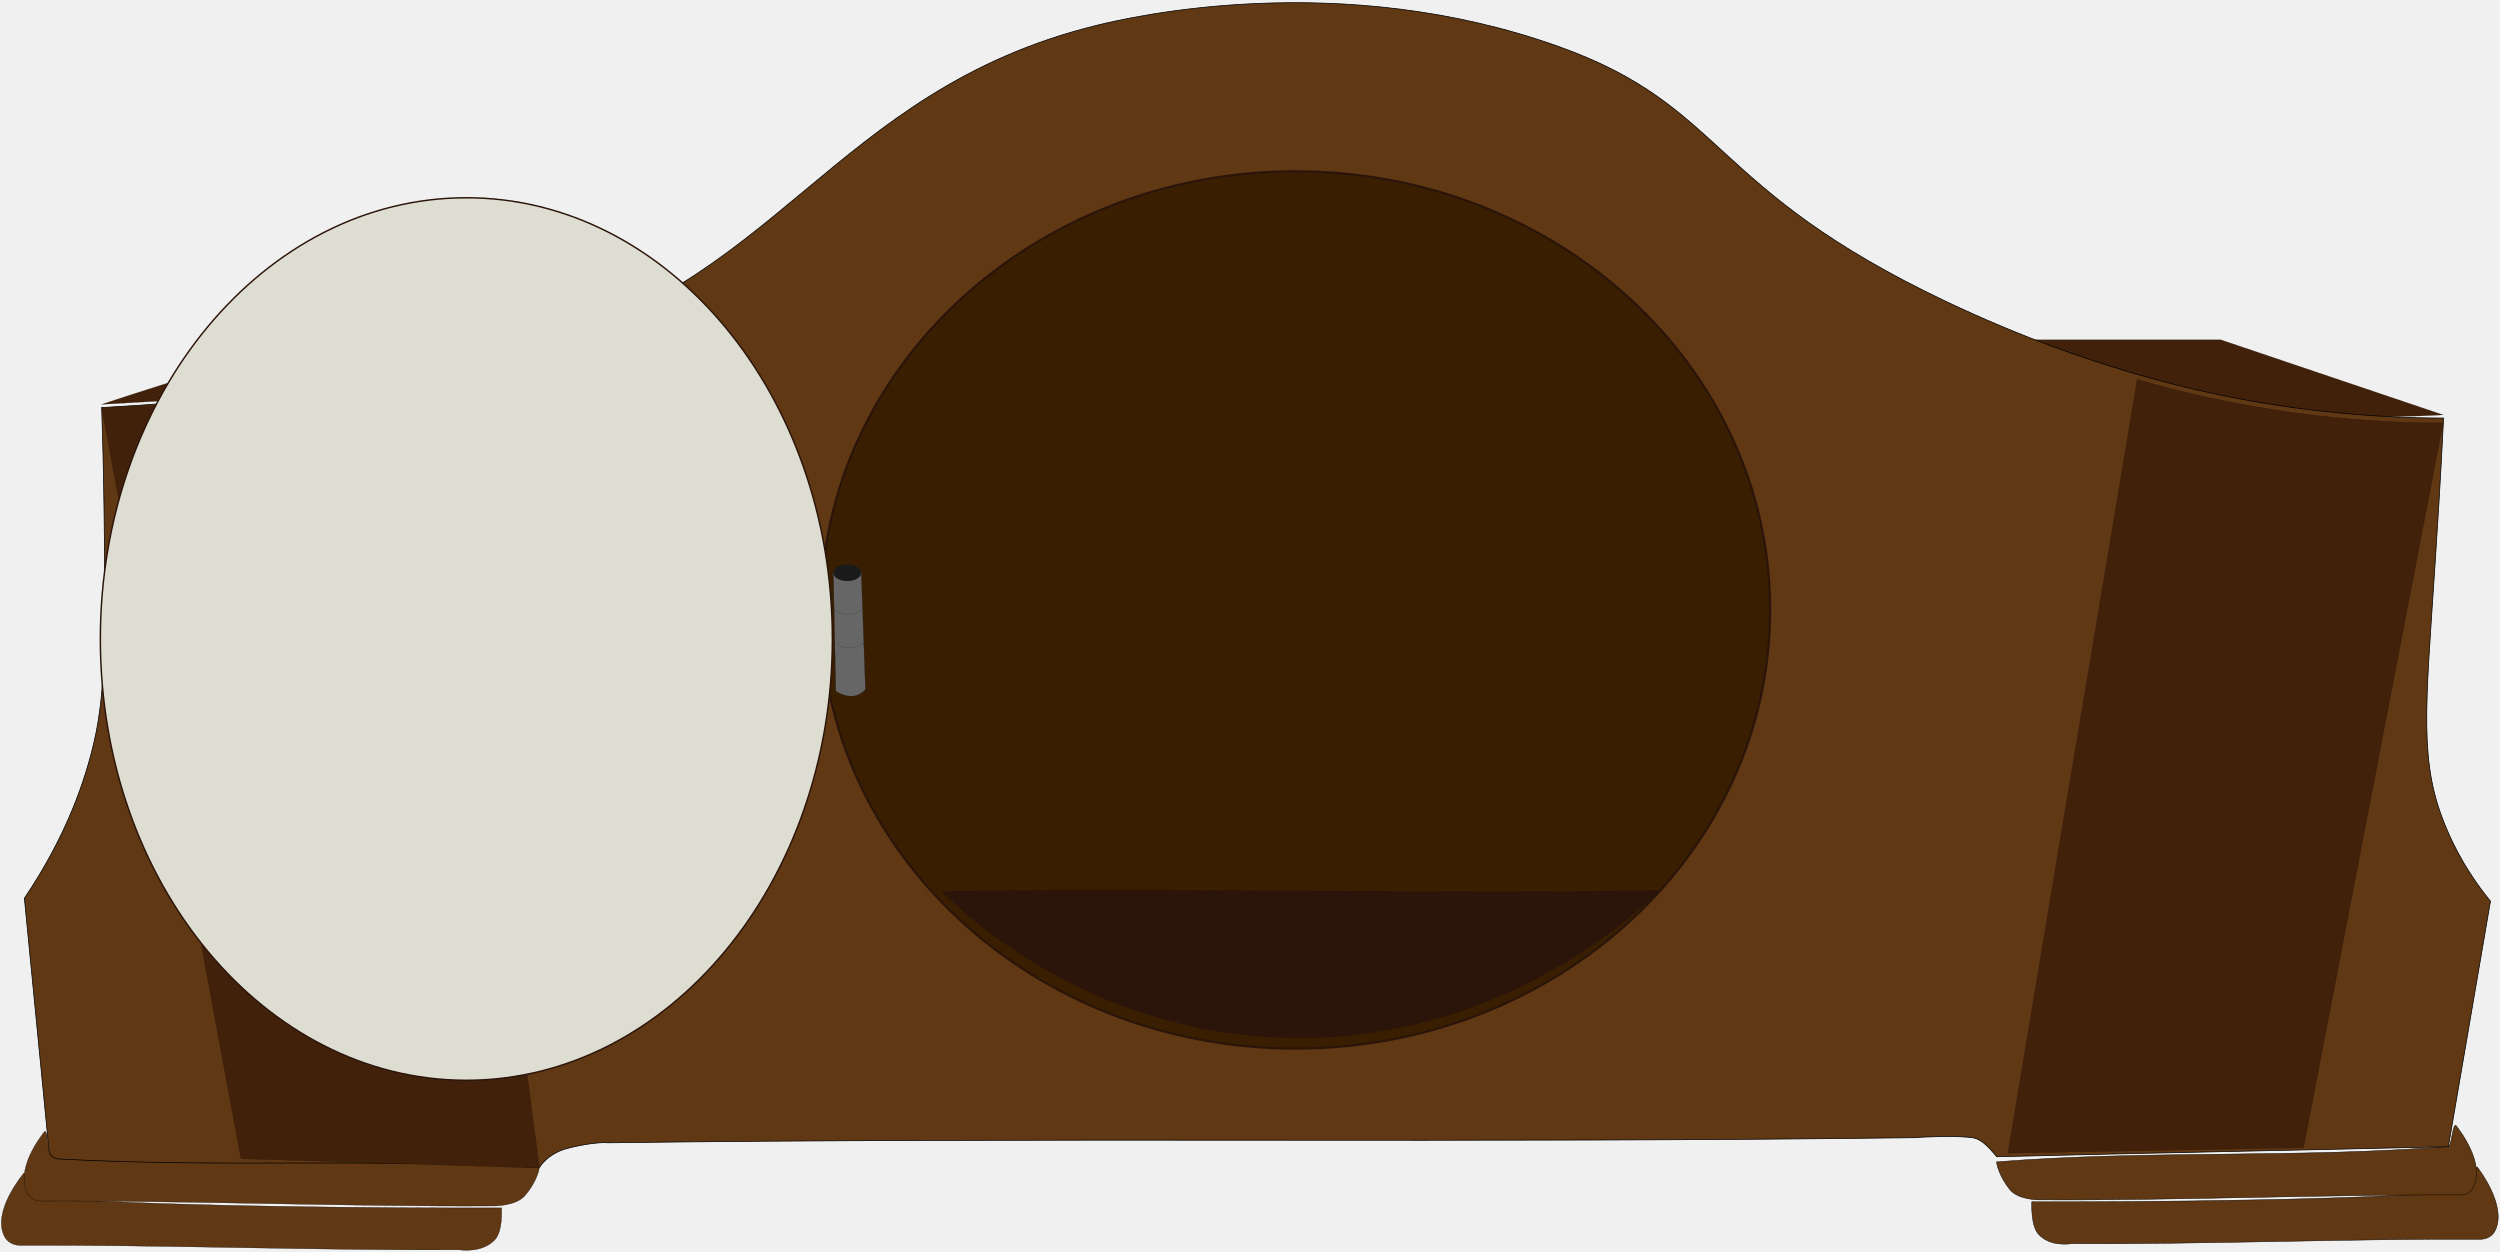
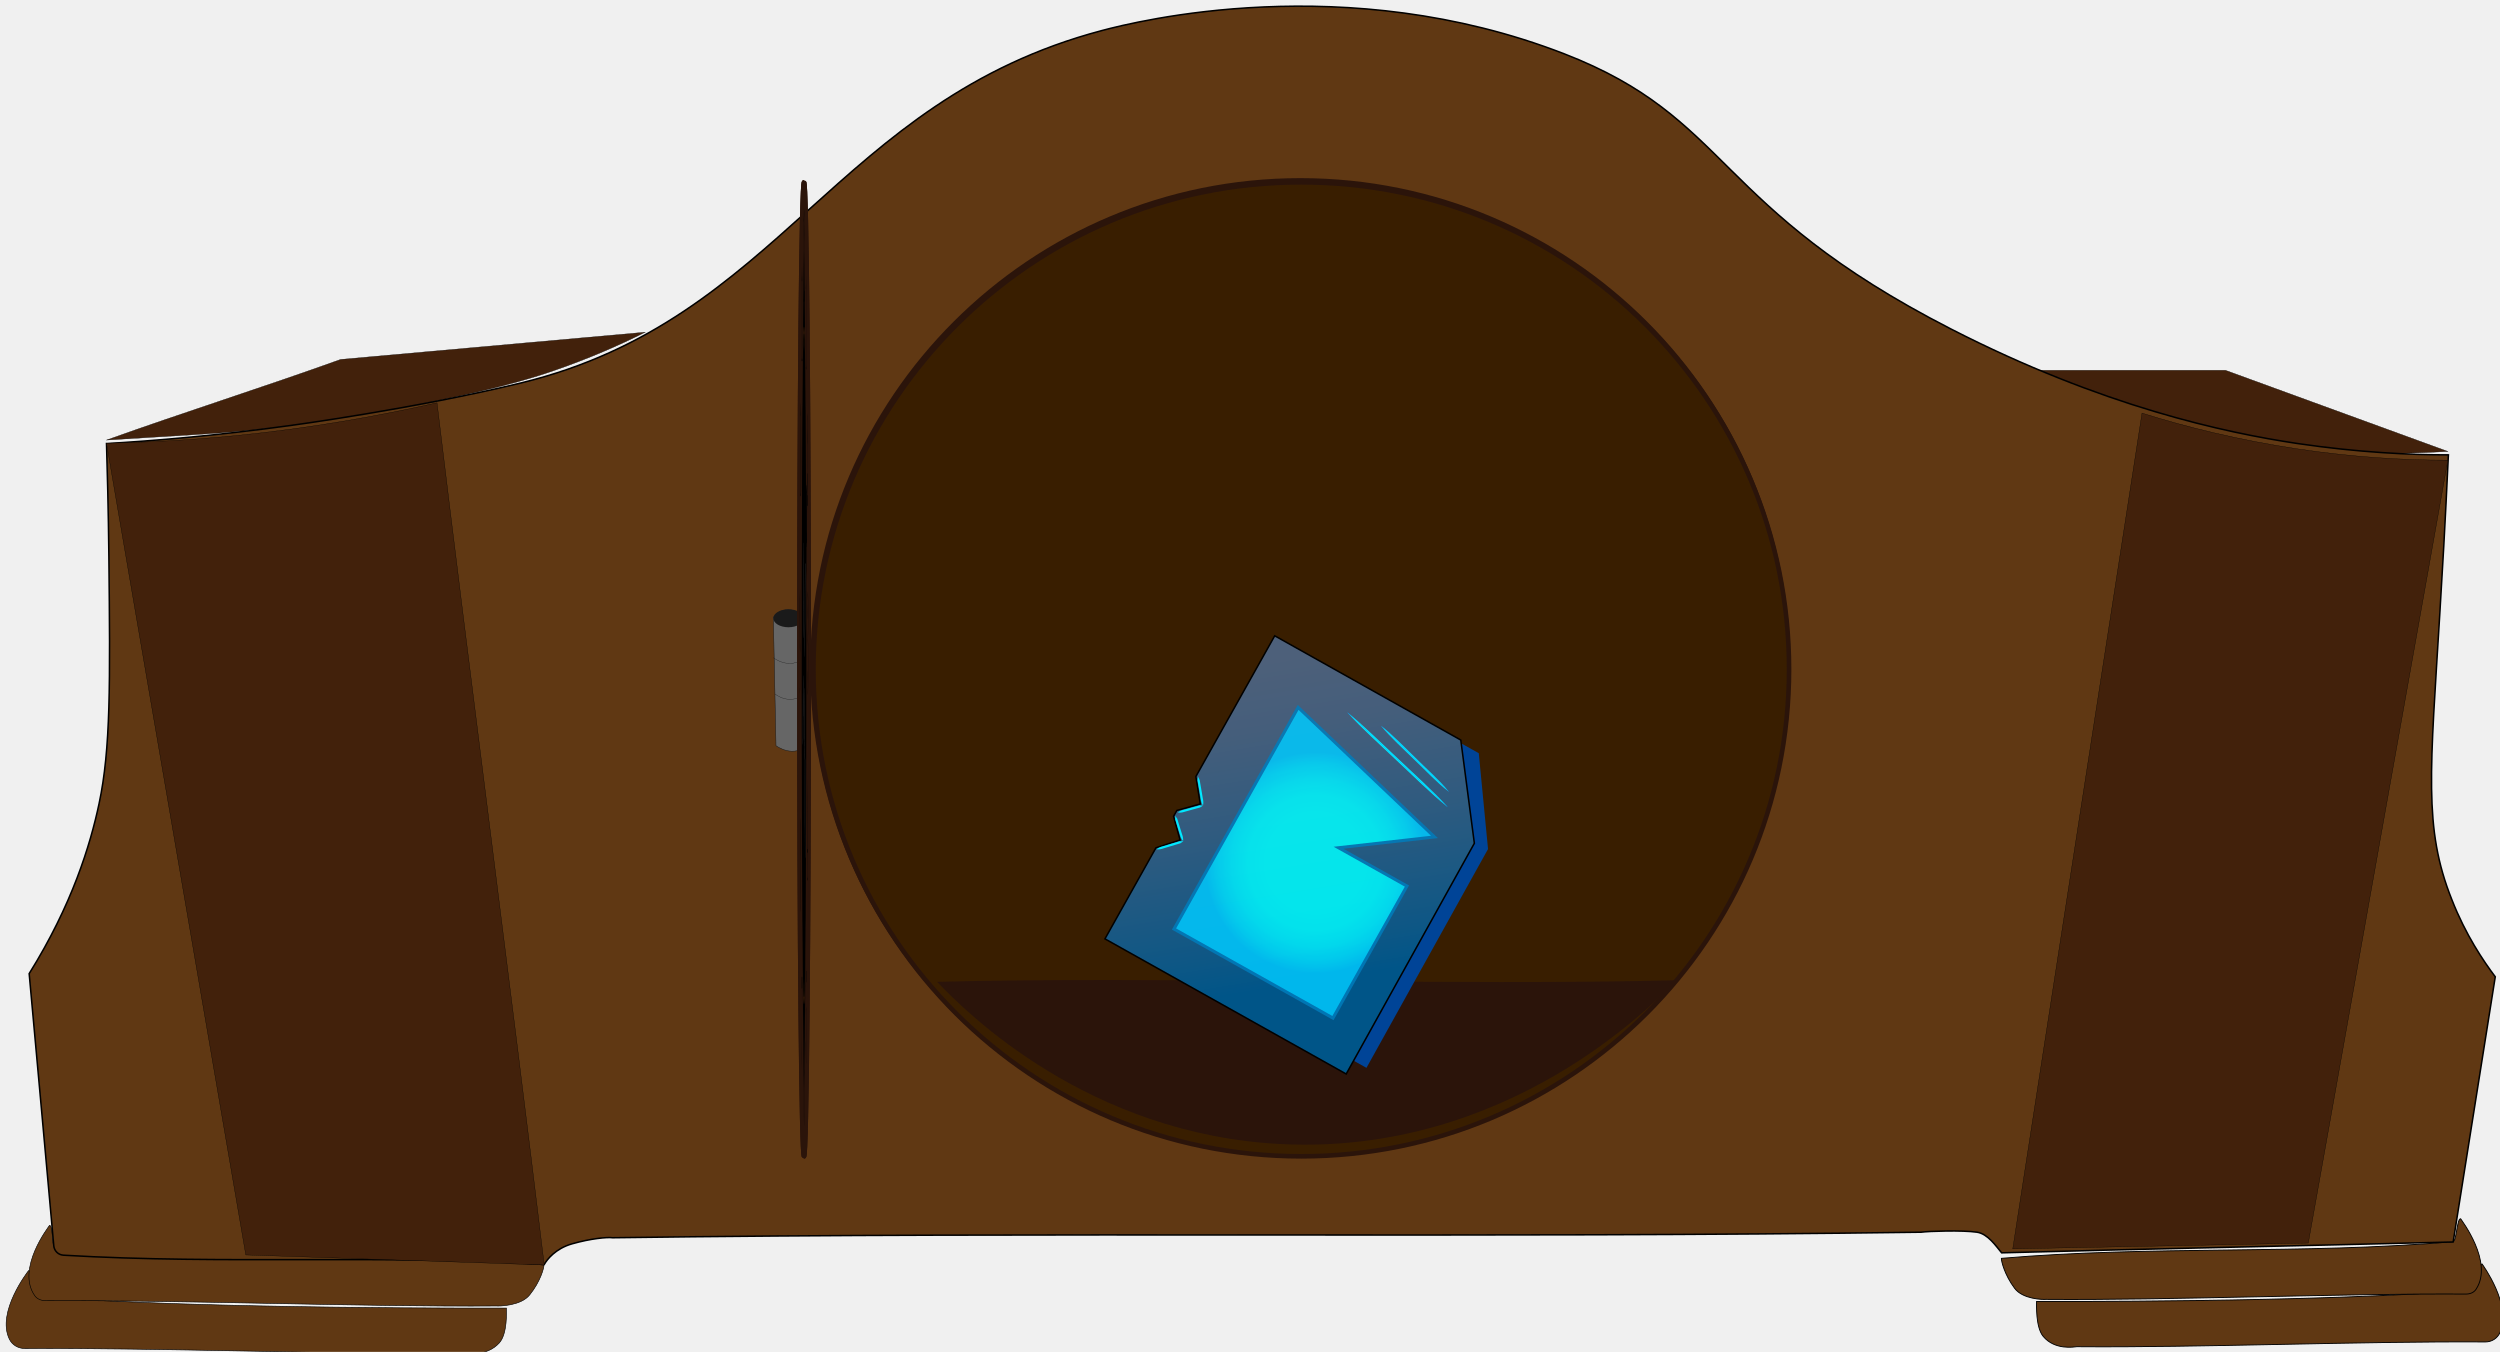
- <svg xmlns="http://www.w3.org/2000/svg" width="847" height="424" viewBox="0 0 847 424" fill="none">
-   <path d="M34.454 136.993C60.923 128.203 87.392 120.491 113.771 111.701L216.954 103.16C208.071 107.306 197.753 111.452 186.089 115.184C181.692 116.594 170.297 120.159 146.251 124.72C140.15 125.881 120.052 129.696 90.442 133.179C75.638 134.92 56.706 135.667 34.365 136.993H34.454Z" fill="#42210B" stroke="black" stroke-width="0.05" stroke-miterlimit="10" />
-   <path d="M827.709 140.559L752.34 115.101H688.815C704.607 122.399 725.872 130.525 751.892 135.915C782.129 142.218 808.418 141.554 827.799 140.559H827.709Z" fill="#42210B" stroke="black" stroke-width="0.05" stroke-miterlimit="10" />
-   <path d="M169.938 409.239C169.938 410.151 170.387 417.283 167.516 420.185C163.209 424.58 156.211 423.502 155.313 423.419C111.797 423.751 51.233 421.678 6.819 421.927C4.576 421.927 2.512 420.848 1.525 418.941C-2.871 410.483 7.806 397.795 8.075 397.463C9.421 397.546 10.588 405.59 11.933 405.673C66.665 409.653 169.938 409.239 169.938 409.239Z" fill="#603813" stroke="black" stroke-width="0.1" stroke-miterlimit="10" />
-   <path d="M182.679 395.722C182.679 396.634 181.513 400.863 177.834 405.092C174.873 408.575 167.426 408.658 166.529 408.575C122.833 408.907 58.231 406.668 13.818 406.917C12.382 406.917 10.946 406.419 10.139 405.341C3.768 396.883 14.894 383.698 15.164 383.283C16.509 383.366 15.792 390.415 17.137 390.498C71.869 394.561 127.947 391.658 182.679 395.722Z" fill="#603813" stroke="black" stroke-width="0.1" stroke-miterlimit="10" />
-   <path d="M688.367 407.166C688.367 408.078 688.008 415.21 690.61 418.112C694.558 422.507 701.108 421.429 702.005 421.346C742.561 421.678 799.087 419.605 840.45 419.854C842.514 419.854 844.488 418.775 845.385 416.868C849.512 408.41 839.553 395.722 839.284 395.39C838.028 395.473 836.951 403.517 835.695 403.6C784.642 407.58 688.367 407.166 688.367 407.166Z" fill="#603813" stroke="black" stroke-width="0.15" stroke-miterlimit="10" />
-   <path d="M676.434 393.649C676.434 394.561 677.51 398.79 680.92 403.019C683.701 406.502 690.61 406.585 691.507 406.502C732.242 406.834 792.537 404.595 833.9 404.844C835.246 404.844 836.592 404.346 837.31 403.268C843.232 394.81 832.285 381.625 832.016 381.21C830.76 381.293 830.67 388.342 829.414 388.425C778.361 392.488 727.397 389.585 676.344 393.649H676.434Z" fill="#603813" stroke="black" stroke-width="0.15" stroke-miterlimit="10" />
-   <path d="M34.454 138.071C34.723 146.447 35.082 158.72 35.262 173.646C35.71 213.534 35.89 233.851 31.942 251.016C28.981 263.953 22.79 282.777 8.255 304.338C10.857 331.454 13.997 362.386 16.599 389.751C16.779 391.327 18.124 392.571 19.919 392.654C74.382 395.639 128.306 392.405 182.769 395.556C183.666 394.063 186.537 390.581 192.19 389.088C198.471 387.429 204.123 386.932 205.918 387.181C352.438 385.273 502.727 387.346 649.247 385.439C651.849 385.107 663.244 384.776 668.179 385.439C671.858 385.937 674.639 389.834 676.523 391.907C729.371 390.581 776.656 389.751 829.504 388.507L843.77 305.333C839.732 300.357 833.721 292.148 829.055 281.118C819.365 258.645 821.787 240.651 825.017 190.895C825.735 180.281 826.812 163.198 827.889 141.637C814.968 141.637 797.382 140.891 776.746 138.071C752.251 134.671 710.798 126.545 659.386 102.164C578.454 63.77 584.915 36.155 528.298 15.838C454.186 -10.781 383.214 5.722 371.729 8.541C281.376 30.682 262.983 99.262 174.873 119.081C139.163 127.125 96.723 132.432 96.723 132.432C71.241 135.666 49.887 137.242 34.813 138.071H34.454Z" fill="#603813" stroke="black" stroke-width="0.25" stroke-miterlimit="10" />
-   <path d="M34.454 137.988L81.649 392.571L182.769 395.722C171.105 306.411 158.095 214.612 146.43 125.301C126.153 129.53 103.363 133.262 78.329 135.584C62.897 136.993 48.182 137.74 34.454 137.988Z" fill="#42210B" stroke="black" stroke-width="0.05" stroke-miterlimit="10" />
-   <path d="M724.077 128.618L680.292 390.664L780.424 388.839L827.709 143.296C812.815 143.296 795.588 142.384 776.566 139.73C756.468 136.91 738.882 132.847 724.077 128.535V128.618Z" fill="#42210B" stroke="black" stroke-width="0.05" stroke-miterlimit="10" />
-   <path d="M438.933 355.254C527.733 355.254 599.719 288.723 599.719 206.651C599.719 124.58 527.733 58.048 438.933 58.048C350.133 58.048 278.146 124.58 278.146 206.651C278.146 288.723 350.133 355.254 438.933 355.254Z" fill="#391E00" stroke="#2B140A" stroke-width="0.75" stroke-miterlimit="10" />
-   <path d="M318.91 302.009C328.337 311.206 368.84 348.8 432.91 351.543C506.844 354.69 554.765 309.189 562.534 301.525C492.179 303.219 389.178 300.315 318.91 302.009Z" fill="#2B140A" />
-   <path d="M158 366C226.483 366 282 299.067 282 216.5C282 133.933 226.483 67 158 67C89.517 67 34 133.933 34 216.5C34 299.067 89.517 366 158 366Z" fill="#DDDDD2" stroke="#2B140A" stroke-width="0.5" stroke-miterlimit="10" />
-   <path d="M282.333 193.71L283.164 234.114C283.164 234.114 288.81 238.354 293.212 233.616L291.8 193.793C291.8 192.629 285.904 188.971 282.333 193.793V193.71Z" fill="#666666" stroke="#1A1A1A" stroke-width="0.08" stroke-miterlimit="10" />
-   <path d="M287.067 196.869C289.681 196.869 291.8 195.603 291.8 194.042C291.8 192.481 289.681 191.216 287.067 191.216C284.453 191.216 282.333 192.481 282.333 194.042C282.333 195.603 284.453 196.869 287.067 196.869Z" fill="#1A1A1A" />
-   <path d="M282.333 206.43C282.333 206.43 287.316 210.503 292.215 206.43" stroke="#1A1A1A" stroke-width="0.05" stroke-miterlimit="10" />
-   <path d="M282.832 217.819C282.832 217.819 287.316 221.727 292.464 217.736" stroke="#1A1A1A" stroke-width="0.05" stroke-miterlimit="10" />
+ <svg xmlns="http://www.w3.org/2000/svg" width="405" height="219" viewBox="0 0 405 219" fill="none">
+   <g clip-path="url(#clip0_312_1107)">
+     <path d="M17.252 71.292C29.909 66.752 42.565 62.768 55.178 58.228L104.516 53.816C100.269 55.958 95.335 58.1 89.758 60.027C87.655 60.755 82.207 62.597 70.709 64.953C67.792 65.552 58.181 67.523 44.024 69.322C36.945 70.221 27.892 70.607 17.209 71.292H17.252Z" fill="#42210B" stroke="black" stroke-width="0.05" stroke-miterlimit="10" />
+     <path d="M396.554 73.134L360.516 59.984H330.141C337.691 63.754 347.859 67.951 360.301 70.735C374.759 73.99 387.33 73.648 396.597 73.134H396.554Z" fill="#42210B" stroke="black" stroke-width="0.05" stroke-miterlimit="10" />
+     <path d="M82.035 211.909C82.035 212.381 82.25 216.064 80.877 217.563C78.817 219.833 75.471 219.277 75.042 219.234C54.234 219.405 25.275 218.334 4.038 218.463C2.966 218.463 1.979 217.906 1.507 216.921C-0.595 212.552 4.51 205.999 4.639 205.827C5.283 205.87 5.84 210.025 6.484 210.068C32.654 212.124 82.035 211.909 82.035 211.909Z" fill="#603813" stroke="black" stroke-width="0.1" stroke-miterlimit="10" />
+     <path d="M88.127 204.928C88.127 205.399 87.57 207.583 85.811 209.768C84.395 211.567 80.834 211.61 80.405 211.567C59.511 211.738 28.621 210.582 7.385 210.71C6.698 210.71 6.012 210.453 5.626 209.896C2.58 205.527 7.899 198.717 8.028 198.503C8.672 198.546 8.329 202.187 8.972 202.229C35.143 204.328 61.957 202.829 88.127 204.928Z" fill="#603813" stroke="black" stroke-width="0.1" stroke-miterlimit="10" />
+     <path d="M329.926 210.839C329.926 211.31 329.755 214.993 330.999 216.492C332.887 218.763 336.018 218.206 336.447 218.163C355.839 218.334 382.868 217.263 402.646 217.392C403.633 217.392 404.577 216.835 405.006 215.85C406.979 211.481 402.217 204.928 402.088 204.756C401.488 204.799 400.973 208.954 400.372 208.997C375.961 211.053 329.926 210.839 329.926 210.839Z" fill="#603813" stroke="black" stroke-width="0.15" stroke-miterlimit="10" />
+     <path d="M324.22 203.857C324.22 204.328 324.735 206.513 326.365 208.697C327.695 210.496 330.999 210.539 331.428 210.496C350.906 210.667 379.736 209.511 399.514 209.639C400.158 209.639 400.801 209.382 401.144 208.826C403.976 204.457 398.742 197.646 398.613 197.432C398.013 197.475 397.97 201.116 397.369 201.159C372.957 203.257 348.589 201.758 324.177 203.857H324.22Z" fill="#603813" stroke="black" stroke-width="0.15" stroke-miterlimit="10" />
+     <path d="M17.252 71.849C17.381 76.175 17.553 82.514 17.639 90.224C17.853 110.826 17.939 121.32 16.051 130.186C14.635 136.868 11.675 146.591 4.725 157.727C5.969 171.733 7.471 187.709 8.715 201.844C8.801 202.658 9.444 203.3 10.302 203.343C36.344 204.885 62.129 203.215 88.17 204.842C88.599 204.071 89.972 202.272 92.675 201.501C95.678 200.645 98.381 200.388 99.239 200.516C169.299 199.531 241.161 200.602 311.221 199.617C312.465 199.445 317.913 199.274 320.273 199.617C322.032 199.874 323.362 201.887 324.263 202.958C349.533 202.272 372.142 201.844 397.412 201.201L404.233 158.241C402.303 155.671 399.428 151.431 397.197 145.734C392.564 134.127 393.722 124.832 395.267 99.133C395.61 93.65 396.125 84.827 396.64 73.691C390.462 73.691 382.053 73.305 372.185 71.849C360.473 70.093 340.652 65.895 316.069 53.303C277.37 33.471 280.459 19.208 253.388 8.714C217.95 -5.035 184.015 3.489 178.523 4.945C135.32 16.381 126.525 51.803 84.395 62.04C67.32 66.195 47.027 68.936 47.027 68.936C34.842 70.607 24.632 71.421 17.424 71.849H17.252Z" fill="#603813" stroke="black" stroke-width="0.25" stroke-miterlimit="10" />
+     <path d="M125.281 99.99L125.71 120.806C125.71 120.806 128.627 122.99 130.901 120.549L130.172 100.032C130.172 99.433 127.126 97.548 125.281 100.032V99.99Z" fill="#666666" stroke="#1A1A1A" stroke-width="0.08" stroke-miterlimit="10" />
+     <path d="M127.726 101.617C129.077 101.617 130.172 100.965 130.172 100.161C130.172 99.356 129.077 98.704 127.726 98.704C126.376 98.704 125.281 99.356 125.281 100.161C125.281 100.965 126.376 101.617 127.726 101.617Z" fill="#1A1A1A" />
+     <path d="M125.281 106.543C125.281 106.543 127.855 108.641 130.386 106.543" stroke="#1A1A1A" stroke-width="0.05" stroke-miterlimit="10" />
+     <path d="M125.538 112.411C125.538 112.411 127.855 114.424 130.515 112.368" stroke="#1A1A1A" stroke-width="0.05" stroke-miterlimit="10" />
+     <path d="M17.252 71.806C24.76 115.623 32.311 159.483 39.819 203.3L88.17 204.928C82.593 158.798 76.372 111.383 70.795 65.253C61.099 67.437 50.202 69.365 38.232 70.564C30.852 71.292 23.817 71.677 17.252 71.806Z" fill="#42210B" stroke="black" stroke-width="0.05" stroke-miterlimit="10" />
+     <path d="M210.657 187.024C254.302 187.024 289.684 151.701 289.684 108.127C289.684 64.554 254.302 29.231 210.657 29.231C167.012 29.231 131.631 64.554 131.631 108.127C131.631 151.701 167.012 187.024 210.657 187.024Z" fill="#2B140A" stroke="#2B140A" stroke-width="0.75" stroke-miterlimit="10" />
+     <path d="M347.001 66.966L326.065 202.315L373.944 201.373L396.554 74.547C389.432 74.547 381.195 74.076 372.099 72.705C362.489 71.249 354.08 69.15 347.001 66.923V66.966Z" fill="#42210B" stroke="black" stroke-width="0.05" stroke-miterlimit="10" />
+     <path d="M210.803 187.324C254.447 187.324 289.828 152.001 289.828 108.429C289.828 64.856 254.447 29.534 210.803 29.534C167.159 29.534 131.778 64.856 131.778 108.429C131.778 152.001 167.159 187.324 210.803 187.324Z" fill="#391E00" stroke="#2B140A" stroke-width="0.75" stroke-miterlimit="10" />
+     <path d="M151.813 159.055C156.446 163.938 176.353 183.897 207.843 185.353C244.18 187.024 267.734 162.867 271.552 158.798C236.973 159.697 186.349 158.155 151.813 159.055Z" fill="#2B140A" />
+     <path d="M239.561 122.019L241.061 137.547L221.364 172.993L218.372 171.317L237.701 136.47L235.502 119.745L239.561 122.019Z" fill="#004497" />
+     <path d="M206.504 103L236.647 119.887L238.845 136.612L218.083 173.99L179 152.095L186.321 139.027L187.268 137.336L191.178 136.079L190.118 132.248L190.654 131.292L194.447 130.244L193.731 125.8L206.504 103Z" fill="url(#paint0_linear_312_1107)" stroke="black" stroke-width="0.25" stroke-miterlimit="10" />
+     <path opacity="0.84" d="M210.302 114.598L190.188 150.502L215.94 164.93L227.924 143.539L216.85 137.335L232.381 135.583L210.302 114.598Z" fill="url(#paint1_radial_312_1107)" stroke="#007CBC" stroke-width="0.5" stroke-miterlimit="10" />
+     <path d="M234.472 130.699C232.033 128.785 228.57 125.331 226.266 123.203C224.002 121.032 220.36 117.784 218.305 115.441C220.745 117.356 224.207 120.809 226.511 122.938C228.776 125.108 232.418 128.356 234.472 130.699Z" fill="#00EFFF" />
+     <path d="M234.472 130.699L218.317 115.448" stroke="#0091FF" stroke-width="0.05" stroke-miterlimit="10" />
+     <path d="M234.7 128.25C232.955 126.966 230.695 124.557 229.104 123.054C227.571 121.534 225.078 119.284 223.747 117.604C225.468 118.875 227.789 121.318 229.343 122.801C230.899 124.365 233.346 126.525 234.7 128.25Z" fill="#00DFFF" />
+     <path d="M234.7 128.25L223.747 117.604" stroke="#0091FF" stroke-width="0.03" stroke-miterlimit="10" />
+     <path d="M194.882 130.504C194.682 130.199 194.54 129.733 194.508 129.36L194.311 128.187C194.241 127.794 194.067 126.81 194.003 126.436L194.076 125.817L194.346 126.371C194.41 126.745 194.59 127.747 194.654 128.121L194.85 129.295C194.941 129.651 194.975 130.137 194.889 130.492L194.882 130.504Z" fill="#00E9FF" />
+     <path d="M190.828 131.615C191.084 131.388 191.462 131.23 191.798 131.176L192.812 130.891C193.15 130.806 194.011 130.564 194.336 130.472L194.882 130.504L194.421 130.809C194.096 130.901 193.222 131.137 192.897 131.228L191.883 131.514C191.563 131.624 191.158 131.687 190.821 131.627L190.828 131.615Z" fill="#00E9FF" />
+     <path d="M191.661 136.253C191.427 136.009 191.244 135.617 191.172 135.286L190.854 134.271C190.75 133.939 190.483 133.064 190.379 132.732L190.386 132.173L190.711 132.629C190.81 132.941 191.082 133.835 191.186 134.167L191.504 135.182C191.634 135.497 191.702 135.922 191.661 136.253Z" fill="#00E9FF" />
+     <path d="M187.37 137.586C187.633 137.346 188.057 137.165 188.406 137.087L189.491 136.761C189.843 136.652 190.775 136.369 191.119 136.272L191.71 136.281L191.216 136.616C190.872 136.713 189.94 136.996 189.589 137.105L188.504 137.432C188.177 137.555 187.726 137.64 187.363 137.598L187.37 137.586Z" fill="#00E9FF" />
+     <path d="M130.25 187.327C130.664 187.327 131 152.003 131 108.43C131 64.857 130.664 29.534 130.25 29.534C129.836 29.534 129.5 64.857 129.5 108.43C129.5 152.003 129.836 187.327 130.25 187.327Z" fill="black" stroke="#2B140A" stroke-width="0.75" stroke-miterlimit="10" />
+     <path d="M130.25 187.327C130.664 187.327 131 152.003 131 108.43C131 64.857 130.664 29.534 130.25 29.534C129.836 29.534 129.5 64.857 129.5 108.43C129.5 152.003 129.836 187.327 130.25 187.327Z" fill="black" stroke="#2B140A" stroke-width="0.75" stroke-miterlimit="10" />
+     <path d="M130.248 53.991C130.529 53.991 130.759 78.105 130.759 107.788C130.759 137.471 130.53 161.585 130.248 161.585C129.965 161.585 129.736 137.471 129.736 107.788C129.736 78.105 129.965 53.991 130.248 53.991ZM130.248 52.92C129.96 52.92 129.726 77.463 129.726 107.788C129.726 138.113 129.959 162.656 130.248 162.656C130.536 162.656 130.769 138.113 130.769 107.788C130.769 77.463 130.536 52.92 130.248 52.92Z" fill="#42210B" />
+     <path d="M130.249 48.701C130.249 48.815 130.248 48.873 130.245 48.873H130.242C130.242 48.873 130.24 48.873 130.234 48.873C130.229 48.858 130.224 48.851 130.219 48.851C130.209 48.851 130.203 48.858 130.201 48.873C130.198 48.887 130.196 48.894 130.195 48.894C130.191 48.894 130.19 48.83 130.19 48.701C130.19 48.573 130.191 48.508 130.193 48.508C130.196 48.508 130.199 48.501 130.202 48.487C130.206 48.473 130.209 48.366 130.209 48.166C130.209 47.952 130.21 47.502 130.21 46.817V36.751C130.21 36.294 130.209 36.023 130.209 35.937C130.209 35.852 130.208 35.809 130.206 35.809C130.206 35.809 130.201 35.844 130.193 35.916C130.191 35.93 130.19 35.937 130.19 35.937C130.188 35.937 130.187 35.887 130.187 35.787C130.187 35.673 130.188 35.609 130.19 35.595C130.196 35.523 130.203 35.323 130.209 34.995C130.216 34.652 130.221 34.252 130.225 33.796C130.226 33.667 130.227 33.603 130.228 33.603C130.229 33.603 130.23 33.674 130.23 33.817V34.224C130.229 34.338 130.229 34.467 130.229 34.609V47.416C130.229 47.93 130.23 48.23 130.23 48.316C130.23 48.401 130.232 48.451 130.235 48.466L130.24 48.487L130.243 48.508H130.246C130.248 48.508 130.249 48.573 130.249 48.701Z" fill="black" />
+     <path d="M130.617 59.666C130.617 59.781 130.615 59.838 130.612 59.838H130.61C130.61 59.838 130.607 59.838 130.602 59.838C130.597 59.824 130.592 59.816 130.586 59.816C130.577 59.816 130.571 59.824 130.568 59.838C130.566 59.852 130.564 59.859 130.562 59.859C130.559 59.859 130.557 59.795 130.557 59.666C130.557 59.538 130.558 59.474 130.56 59.474C130.563 59.474 130.567 59.467 130.57 59.452C130.574 59.438 130.576 59.331 130.577 59.131C130.577 58.917 130.577 58.467 130.577 57.782V47.716C130.577 47.259 130.577 46.988 130.577 46.903C130.577 46.817 130.576 46.774 130.574 46.774C130.573 46.774 130.569 46.81 130.561 46.881C130.559 46.895 130.558 46.903 130.557 46.903C130.556 46.903 130.555 46.852 130.555 46.753C130.555 46.638 130.556 46.574 130.557 46.56C130.564 46.488 130.57 46.289 130.577 45.96C130.583 45.617 130.589 45.218 130.593 44.761C130.594 44.632 130.595 44.568 130.596 44.568C130.597 44.568 130.597 44.639 130.597 44.782V45.189C130.597 45.303 130.597 45.432 130.597 45.575V58.382C130.597 58.895 130.597 59.195 130.598 59.281C130.598 59.367 130.6 59.417 130.603 59.431L130.607 59.452L130.611 59.474H130.614C130.616 59.474 130.617 59.538 130.617 59.666Z" fill="black" />
+     <path d="M130.847 77.934C130.847 77.977 130.847 78.091 130.846 78.277C130.846 78.748 130.845 79.911 130.843 81.767L130.843 82.024C130.829 81.953 130.813 81.917 130.795 81.917C130.785 81.917 130.776 81.932 130.768 81.96C130.76 81.989 130.756 82.003 130.757 82.003C130.753 82.003 130.752 81.932 130.752 81.789C130.752 81.675 130.755 81.318 130.762 80.718C130.779 79.262 130.791 78.077 130.798 77.163C130.811 75.578 130.817 73.715 130.817 71.573C130.817 70.131 130.814 69.039 130.809 68.297C130.804 67.726 130.798 67.44 130.79 67.44C130.782 67.44 130.776 67.69 130.772 68.19C130.768 68.575 130.767 68.961 130.767 69.346C130.767 69.589 130.768 69.717 130.772 69.732C130.782 69.774 130.786 70.21 130.786 71.038C130.786 71.823 130.782 72.216 130.775 72.216C130.769 72.216 130.765 72.052 130.762 71.723C130.76 71.395 130.758 70.945 130.758 70.374C130.758 69.318 130.762 68.468 130.769 67.826C130.776 67.183 130.785 66.862 130.796 66.862C130.808 66.862 130.818 67.247 130.825 68.018C130.834 68.918 130.838 70.088 130.838 71.531C130.838 73.115 130.833 74.579 130.823 75.921C130.813 77.249 130.796 78.698 130.773 80.268C130.782 80.24 130.793 80.225 130.806 80.225C130.818 80.225 130.825 80.211 130.828 80.183C130.831 80.14 130.833 80.047 130.836 79.904C130.838 79.776 130.839 79.297 130.841 78.469C130.842 77.898 130.843 77.613 130.845 77.613C130.846 77.613 130.847 77.72 130.847 77.934Z" fill="black" />
+     <path d="M130.93 107.778C130.93 109.081 130.925 110.196 130.915 111.123C130.903 112.144 130.889 112.654 130.872 112.654C130.858 112.654 130.848 112.308 130.841 111.617C130.837 111.178 130.835 110.675 130.835 110.11C130.835 109.623 130.836 109.238 130.839 108.955C130.842 108.657 130.846 108.508 130.851 108.508C130.855 108.508 130.858 108.626 130.861 108.861C130.863 109.097 130.865 109.395 130.865 109.756C130.865 110.306 130.861 110.738 130.854 111.052C130.851 111.178 130.85 111.303 130.85 111.429C130.85 111.633 130.852 111.822 130.856 111.994C130.86 112.151 130.864 112.23 130.868 112.23C130.88 112.23 130.889 111.822 130.896 111.005C130.903 110.188 130.907 109.12 130.907 107.801C130.907 105.147 130.895 103.82 130.873 103.82C130.87 103.82 130.869 103.828 130.868 103.843H130.866C130.864 103.843 130.863 103.773 130.863 103.631C130.863 103.521 130.865 103.435 130.869 103.372C130.879 103.215 130.887 102.815 130.893 102.171C130.898 101.511 130.901 100.671 130.901 99.65C130.901 98.645 130.899 97.844 130.894 97.247C130.889 96.635 130.882 96.329 130.874 96.329C130.868 96.329 130.862 96.47 130.858 96.753C130.853 97.02 130.851 97.334 130.851 97.695C130.851 97.836 130.852 97.93 130.854 97.978C130.864 98.229 130.869 98.661 130.869 99.273C130.869 100.074 130.865 100.475 130.857 100.475C130.852 100.475 130.848 100.318 130.845 100.004C130.842 99.689 130.84 99.273 130.84 98.755C130.84 97.907 130.844 97.2 130.851 96.635C130.858 96.054 130.867 95.763 130.88 95.763C130.894 95.763 130.905 96.148 130.912 96.918C130.92 97.687 130.923 98.582 130.923 99.603C130.923 101.017 130.917 102.061 130.904 102.736C130.9 102.972 130.893 103.168 130.883 103.325V103.49C130.895 103.537 130.905 103.828 130.913 104.362C130.924 105.147 130.93 106.286 130.93 107.778Z" fill="black" />
+     <path d="M130.846 140.019C130.846 140.176 130.846 140.255 130.844 140.255C130.843 140.255 130.842 140.168 130.842 139.996C130.841 139.807 130.841 139.312 130.84 138.511C130.84 138.386 130.839 138.292 130.838 138.229C130.836 138.119 130.832 138.064 130.826 138.064C130.825 138.064 130.823 138.072 130.822 138.087L130.822 141.786C130.823 141.974 130.824 142.092 130.825 142.139C130.827 142.186 130.831 142.21 130.838 142.21C130.841 142.21 130.843 142.241 130.844 142.304C130.844 142.336 130.844 142.383 130.844 142.445C130.844 142.555 130.841 142.61 130.835 142.61C130.829 142.61 130.813 142.626 130.785 142.658C130.784 142.673 130.782 142.681 130.78 142.681C130.777 142.681 130.776 142.603 130.776 142.445C130.776 142.288 130.778 142.218 130.782 142.233C130.787 142.249 130.792 142.218 130.796 142.139C130.798 142.108 130.799 142.029 130.799 141.904C130.8 141.762 130.8 141.464 130.8 141.008V138.158C130.797 138.142 130.794 138.134 130.79 138.134H130.781C130.779 138.134 130.776 138.142 130.774 138.158C130.771 138.158 130.77 138.158 130.769 138.158L130.741 138.087C130.739 138.072 130.738 138.009 130.738 137.899C130.738 137.82 130.749 136.195 130.771 133.022C130.778 132.002 130.793 129.756 130.816 126.285C130.817 126.128 130.818 126.049 130.819 126.049C130.821 126.049 130.822 126.199 130.822 126.497V137.569H130.824C130.829 137.569 130.833 137.538 130.836 137.475C130.839 137.412 130.84 137.255 130.84 137.004C130.84 136.014 130.84 135.677 130.84 135.991C130.84 135.425 130.841 135.143 130.842 135.143C130.845 135.143 130.846 135.363 130.846 135.802V136.862L130.846 138.558C130.846 139.14 130.846 139.509 130.846 139.666C130.846 139.807 130.846 139.925 130.846 140.019ZM130.801 129.512C130.8 129.764 130.797 130.243 130.792 130.949C130.785 131.907 130.776 133.337 130.762 135.237L130.746 137.522C130.752 137.569 130.764 137.593 130.782 137.593C130.788 137.593 130.794 137.585 130.8 137.569V135.896C130.8 135.111 130.8 134.051 130.801 132.716C130.801 131.146 130.801 130.078 130.801 129.512Z" fill="black" />
+     <path d="M130.632 167.346C130.632 169.173 130.626 170.573 130.612 171.544C130.604 172.129 130.594 172.422 130.581 172.422C130.569 172.422 130.559 172.072 130.553 171.372C130.55 170.987 130.548 170.53 130.548 170.002C130.548 169.559 130.55 169.202 130.552 168.931C130.555 168.645 130.559 168.502 130.563 168.502C130.567 168.502 130.569 168.61 130.572 168.824C130.574 169.038 130.575 169.302 130.575 169.616C130.575 170.144 130.572 170.544 130.565 170.815C130.562 170.93 130.561 171.058 130.561 171.201C130.561 171.429 130.563 171.636 130.567 171.822C130.571 171.993 130.575 172.079 130.58 172.079C130.59 172.079 130.597 171.736 130.602 171.051C130.608 170.109 130.611 168.838 130.611 167.239C130.611 166.068 130.609 165.162 130.604 164.519C130.599 163.877 130.591 163.555 130.582 163.555C130.574 163.555 130.566 163.848 130.557 164.433C130.558 161.221 130.559 159.194 130.559 158.351C130.559 157.866 130.56 157.573 130.562 157.473C130.564 157.359 130.569 157.302 130.578 157.302C130.579 157.302 130.582 157.302 130.585 157.302C130.588 157.316 130.591 157.323 130.593 157.323H130.599C130.609 157.323 130.614 157.309 130.616 157.28C130.617 157.238 130.618 157.116 130.619 156.916C130.619 156.588 130.62 156.424 130.622 156.424C130.623 156.424 130.624 156.502 130.624 156.659C130.624 156.759 130.624 156.838 130.623 156.895L130.623 157.388C130.622 158.187 130.621 158.687 130.619 158.887C130.617 159.072 130.612 159.165 130.604 159.165L130.565 159.144C130.564 159.629 130.564 161.093 130.563 163.534C130.571 163.163 130.579 162.977 130.587 162.977C130.601 162.977 130.612 163.37 130.62 164.155C130.628 164.926 130.632 165.99 130.632 167.346Z" fill="black" />
+     <path d="M130.302 177.497C130.302 178.882 130.298 180.067 130.29 181.052C130.282 182.037 130.272 182.53 130.261 182.53C130.247 182.53 130.236 181.923 130.227 180.71C130.219 179.496 130.214 177.918 130.214 175.977C130.214 174.192 130.218 172.564 130.225 171.094C130.233 169.623 130.243 168.552 130.255 167.881C130.265 167.325 130.277 167.046 130.289 167.046C130.292 167.046 130.293 167.103 130.293 167.217C130.293 167.317 130.292 167.374 130.29 167.389C130.278 167.503 130.267 167.967 130.258 168.781C130.246 169.837 130.238 171.636 130.236 174.178C130.244 173.435 130.252 173.064 130.261 173.064C130.269 173.064 130.276 173.278 130.283 173.706C130.296 174.52 130.302 175.784 130.302 177.497ZM130.281 177.561C130.281 174.906 130.273 173.578 130.258 173.578C130.251 173.578 130.245 173.899 130.241 174.542C130.238 175.17 130.236 176.055 130.236 177.197C130.236 178.839 130.238 180.167 130.244 181.181C130.248 181.823 130.253 182.144 130.259 182.144C130.274 182.144 130.281 180.617 130.281 177.561Z" fill="black" />
+     <path d="M129.964 158.394C129.964 158.48 129.957 159.815 129.941 162.399C129.932 163.855 129.926 164.997 129.923 165.825C129.919 166.639 129.918 167.453 129.918 168.267C129.918 168.681 129.919 169.495 129.921 170.708C129.921 171.136 129.922 171.501 129.922 171.8C129.922 172.814 129.918 173.321 129.911 173.321C129.902 173.321 129.898 172.543 129.898 170.987C129.898 169.545 129.904 167.646 129.917 165.29C129.925 163.805 129.935 162.077 129.948 160.107H129.917C129.901 160.107 129.892 160.114 129.89 160.129C129.887 160.143 129.884 160.193 129.883 160.279C129.882 160.364 129.881 160.486 129.881 160.643C129.88 160.785 129.879 161.285 129.878 162.142C129.877 162.313 129.876 162.399 129.875 162.399C129.874 162.399 129.873 162.313 129.873 162.142C129.873 161.97 129.873 161.692 129.874 161.307C129.876 160.436 129.877 159.693 129.877 159.079C129.877 158.637 129.878 158.33 129.88 158.158C129.881 158.158 129.883 158.173 129.888 158.201C129.898 158.258 129.906 158.287 129.91 158.287L129.952 158.244C129.954 158.244 129.955 158.237 129.956 158.223C129.957 158.223 129.958 158.223 129.958 158.223C129.962 158.223 129.964 158.28 129.964 158.394Z" fill="black" />
+     <path d="M129.748 143.51C129.748 144.938 129.743 146.087 129.732 146.958C129.724 147.543 129.715 147.836 129.703 147.836C129.691 147.836 129.681 147.551 129.673 146.979C129.661 146.208 129.656 145.123 129.656 143.724C129.656 141.597 129.667 140.248 129.689 139.677V139.569C129.68 139.327 129.674 138.92 129.669 138.349C129.664 137.763 129.662 137.071 129.662 136.271C129.662 135.158 129.666 134.251 129.673 133.552C129.68 132.838 129.69 132.481 129.701 132.481C129.711 132.481 129.72 132.738 129.726 133.252C129.736 133.994 129.741 134.951 129.741 136.122C129.741 136.964 129.738 137.721 129.733 138.392C129.729 139.048 129.723 139.448 129.716 139.591L129.716 139.677C129.738 140.133 129.748 141.411 129.748 143.51ZM129.72 136.164C129.72 134.894 129.718 133.958 129.714 133.359C129.711 133.002 129.707 132.823 129.701 132.823C129.689 132.823 129.682 133.944 129.682 136.186C129.682 138.37 129.689 139.462 129.703 139.462C129.709 139.462 129.713 139.227 129.716 138.756C129.719 138.142 129.72 137.278 129.72 136.164ZM129.728 143.724C129.728 141.126 129.719 139.826 129.703 139.826C129.695 139.826 129.688 140.162 129.684 140.833C129.679 141.49 129.677 142.404 129.677 143.574C129.677 144.788 129.679 145.744 129.684 146.444C129.689 147.144 129.695 147.493 129.704 147.493C129.711 147.493 129.716 147.279 129.72 146.851C129.725 146.166 129.728 145.123 129.728 143.724Z" fill="black" />
+     <path d="M129.663 102.59C129.663 104.648 129.658 106.516 129.649 108.197C129.64 109.862 129.628 111.016 129.614 111.66C129.603 112.131 129.592 112.367 129.581 112.367C129.578 112.367 129.576 112.312 129.576 112.202C129.576 112.107 129.577 112.045 129.579 112.013C129.604 111.668 129.621 110.348 129.631 108.056C129.634 107.129 129.637 105.951 129.638 104.522C129.63 105.339 129.621 105.747 129.611 105.747C129.601 105.747 129.592 105.433 129.584 104.805C129.572 103.894 129.566 102.551 129.566 100.776C129.566 99.269 129.57 97.989 129.579 96.936C129.588 95.868 129.599 95.334 129.611 95.334C129.626 95.334 129.639 96.01 129.648 97.36C129.658 98.711 129.663 100.454 129.663 102.59ZM129.639 101.035C129.639 99.245 129.636 97.832 129.63 96.795C129.625 96.088 129.62 95.735 129.612 95.735C129.597 95.735 129.589 97.431 129.589 100.823C129.589 103.729 129.598 105.182 129.615 105.182C129.622 105.182 129.628 104.82 129.633 104.098C129.637 103.36 129.639 102.339 129.639 101.035Z" fill="black" />
+     <path d="M129.712 80.183C129.712 80.297 129.711 80.354 129.708 80.354H129.705C129.705 80.354 129.703 80.354 129.697 80.354C129.692 80.34 129.687 80.332 129.682 80.332C129.672 80.332 129.666 80.34 129.664 80.354C129.661 80.368 129.659 80.375 129.658 80.375C129.654 80.375 129.653 80.311 129.653 80.183C129.653 80.054 129.654 79.99 129.656 79.99C129.659 79.99 129.662 79.983 129.665 79.968C129.669 79.954 129.672 79.847 129.672 79.647C129.672 79.433 129.673 78.983 129.673 78.298V68.233C129.673 67.776 129.672 67.504 129.672 67.419C129.672 67.333 129.671 67.29 129.669 67.29C129.669 67.29 129.664 67.326 129.656 67.397C129.654 67.412 129.653 67.419 129.653 67.419C129.651 67.419 129.65 67.369 129.65 67.269C129.65 67.154 129.651 67.09 129.653 67.076C129.659 67.005 129.666 66.805 129.672 66.476C129.679 66.134 129.684 65.734 129.688 65.277C129.689 65.149 129.69 65.084 129.691 65.084C129.692 65.084 129.692 65.156 129.692 65.299V65.705C129.692 65.82 129.692 65.948 129.692 66.091V78.898C129.692 79.412 129.692 79.711 129.693 79.797C129.693 79.883 129.695 79.933 129.698 79.947L129.703 79.968L129.706 79.99H129.709C129.711 79.99 129.712 80.054 129.712 80.183Z" fill="black" />
+     <path d="M129.931 58.338C129.931 58.453 129.929 58.51 129.926 58.51H129.924C129.924 58.51 129.921 58.51 129.916 58.51C129.911 58.495 129.906 58.488 129.9 58.488C129.891 58.488 129.885 58.495 129.882 58.51C129.88 58.524 129.878 58.531 129.876 58.531C129.873 58.531 129.871 58.467 129.871 58.338C129.871 58.21 129.872 58.146 129.874 58.146C129.877 58.146 129.88 58.139 129.884 58.124C129.888 58.11 129.89 58.003 129.891 57.803C129.891 57.589 129.891 57.139 129.891 56.454V46.388C129.891 45.931 129.891 45.66 129.891 45.574C129.89 45.489 129.89 45.446 129.888 45.446C129.887 45.446 129.883 45.482 129.875 45.553C129.873 45.567 129.872 45.574 129.871 45.574C129.87 45.574 129.869 45.525 129.869 45.425C129.869 45.31 129.87 45.246 129.871 45.232C129.878 45.16 129.884 44.961 129.891 44.632C129.897 44.289 129.902 43.89 129.906 43.433C129.908 43.304 129.909 43.24 129.909 43.24C129.911 43.24 129.911 43.312 129.911 43.454V43.861C129.911 43.975 129.911 44.104 129.911 44.247V57.053C129.911 57.567 129.911 57.867 129.912 57.953C129.912 58.039 129.914 58.089 129.917 58.103L129.921 58.124L129.925 58.146H129.928C129.93 58.146 129.931 58.21 129.931 58.338Z" fill="black" />
+     <path d="M130.327 44.825C130.327 44.868 130.327 44.982 130.327 45.167C130.326 45.639 130.325 46.802 130.324 48.658L130.323 48.915C130.309 48.844 130.293 48.808 130.276 48.808C130.266 48.808 130.257 48.822 130.248 48.851C130.24 48.88 130.236 48.894 130.237 48.894C130.234 48.894 130.232 48.822 130.232 48.68C130.232 48.566 130.235 48.209 130.243 47.609C130.26 46.153 130.272 44.968 130.279 44.054C130.291 42.469 130.298 40.606 130.298 38.464C130.298 37.022 130.295 35.93 130.289 35.188C130.285 34.617 130.279 34.331 130.271 34.331C130.263 34.331 130.257 34.581 130.252 35.081C130.249 35.466 130.247 35.852 130.247 36.237C130.247 36.48 130.249 36.608 130.253 36.623C130.262 36.665 130.267 37.101 130.267 37.929C130.267 38.714 130.263 39.107 130.255 39.107C130.25 39.107 130.246 38.943 130.243 38.614C130.24 38.286 130.238 37.836 130.238 37.265C130.238 36.209 130.242 35.359 130.249 34.717C130.256 34.074 130.265 33.753 130.277 33.753C130.288 33.753 130.298 34.138 130.306 34.909C130.314 35.809 130.319 36.98 130.319 38.422C130.319 40.006 130.314 41.47 130.304 42.812C130.294 44.14 130.277 45.589 130.253 47.159C130.262 47.131 130.273 47.116 130.287 47.116C130.298 47.116 130.305 47.102 130.308 47.074C130.311 47.031 130.314 46.938 130.316 46.795C130.318 46.667 130.32 46.188 130.321 45.36C130.322 44.789 130.323 44.504 130.325 44.504C130.327 44.504 130.327 44.611 130.327 44.825Z" fill="black" />
+     <path d="M129.984 58.338C129.984 58.453 129.982 58.51 129.979 58.51H129.977C129.977 58.51 129.974 58.51 129.969 58.51C129.964 58.495 129.959 58.488 129.953 58.488C129.944 58.488 129.938 58.495 129.935 58.51C129.933 58.524 129.931 58.531 129.929 58.531C129.926 58.531 129.924 58.467 129.924 58.338C129.924 58.21 129.925 58.146 129.927 58.146C129.93 58.146 129.933 58.139 129.937 58.124C129.941 58.11 129.943 58.003 129.943 57.803C129.944 57.589 129.944 57.139 129.944 56.454V46.388C129.944 45.931 129.944 45.66 129.944 45.574C129.943 45.489 129.942 45.446 129.941 45.446C129.94 45.446 129.936 45.482 129.928 45.553C129.926 45.567 129.925 45.574 129.924 45.574C129.923 45.574 129.922 45.525 129.922 45.425C129.922 45.31 129.923 45.246 129.924 45.232C129.931 45.16 129.937 44.961 129.944 44.632C129.95 44.289 129.955 43.89 129.959 43.433C129.961 43.304 129.962 43.24 129.962 43.24C129.964 43.24 129.964 43.312 129.964 43.454V43.861C129.964 43.975 129.964 44.104 129.964 44.247V57.053C129.964 57.567 129.964 57.867 129.964 57.953C129.965 58.039 129.967 58.089 129.97 58.103L129.974 58.124L129.978 58.146H129.981C129.983 58.146 129.984 58.21 129.984 58.338Z" fill="black" />
+     <path d="M129.792 73.158C129.792 74.429 129.791 75.628 129.787 76.756C129.783 77.884 129.779 78.791 129.772 79.476C129.766 80.218 129.757 80.59 129.747 80.59C129.733 80.59 129.721 79.861 129.712 78.405C129.703 76.949 129.698 75.086 129.698 72.816C129.698 70.189 129.705 68.118 129.718 66.605C129.725 65.691 129.735 65.234 129.746 65.234C129.759 65.234 129.77 65.87 129.778 67.14C129.788 68.711 129.792 70.717 129.792 73.158ZM129.77 72.387C129.77 70.26 129.768 68.504 129.764 67.119C129.76 66.062 129.754 65.534 129.746 65.534C129.729 65.534 129.72 67.925 129.72 72.708C129.72 77.72 129.729 80.225 129.747 80.225C129.756 80.225 129.762 79.497 129.765 78.041C129.769 76.713 129.77 74.829 129.77 72.387Z" fill="black" />
+     <path d="M130.248 111.3C130.229 111.3 130.214 109.715 130.214 107.745C130.214 105.775 130.229 104.19 130.248 104.19C130.266 104.19 130.281 105.775 130.281 107.745C130.281 109.715 130.266 111.3 130.248 111.3Z" fill="black" />
+     <path d="M130.248 105.389C130.26 105.389 130.27 106.46 130.27 107.745C130.27 109.03 130.26 110.101 130.248 110.101C130.235 110.101 130.225 109.03 130.225 107.745C130.225 106.46 130.235 105.389 130.248 105.389ZM130.248 103.033C130.223 103.033 130.203 105.132 130.203 107.745C130.203 110.358 130.223 112.456 130.248 112.456C130.273 112.456 130.292 110.358 130.292 107.745C130.292 105.132 130.273 103.033 130.248 103.033Z" fill="black" />
+     <path d="M130.038 120.594L130.139 119.138L130.158 113.57L130.104 112.328L130.038 120.594Z" fill="black" stroke="#1A1A1A" stroke-width="0.05" stroke-miterlimit="10" />
+     <path d="M130.206 110.786L130.192 116.054L130.142 114.598L130.157 109.458L130.206 110.786Z" fill="black" stroke="#1A1A1A" stroke-width="0.05" stroke-miterlimit="10" />
+     <path d="M130.598 87.999C130.598 87.999 130.66 85.943 130.691 88.599C130.691 88.599 130.696 81.317 130.782 76.692C130.782 76.692 130.7 82.517 130.638 78.619C130.638 78.619 130.629 83.802 130.592 86.586L130.598 87.999H130.598Z" fill="black" stroke="black" stroke-width="0.05" stroke-miterlimit="10" />
+     <path d="M130.548 85.943L130.469 92.54L130.507 92.796L130.495 96.651L130.587 92.54L130.615 86.5L130.548 85.943Z" fill="black" stroke="black" stroke-width="0.05" stroke-miterlimit="10" />
+     <path d="M130.291 104.018L130.456 91.383L130.533 91.297L130.492 98.15L130.304 106.374C130.303 105.989 130.293 104.275 130.291 104.018H130.291Z" fill="black" stroke="#1A1A1A" stroke-width="0.05" stroke-miterlimit="10" />
+     <path d="M130.627 90.612C130.608 88.685 130.595 86.372 130.588 83.716C130.606 85.644 130.619 87.956 130.627 90.612Z" fill="#1A1A1A" />
+     <path d="M130.124 87.956L130.141 97.422L130.19 98.964L130.198 93.739L130.124 87.956Z" fill="black" stroke="#1A1A1A" stroke-width="0.05" stroke-miterlimit="10" />
+     <path d="M130.216 103.333L130.17 102.219L130.18 97.422L130.225 98.621L130.216 103.333Z" fill="black" stroke="#1A1A1A" stroke-width="0.05" stroke-miterlimit="10" />
+     <path d="M130.268 112.842L130.284 119.524L130.331 120.851L130.339 115.712L130.288 111.514C130.286 111.771 130.271 112.713 130.268 112.842Z" fill="black" stroke="#1A1A1A" stroke-width="0.05" stroke-miterlimit="10" />
+     <path d="M130.318 121.708C130.318 121.708 130.325 128.476 130.305 131.559C130.305 131.559 130.398 131.302 130.445 138.927C130.445 138.927 130.4 129.247 130.428 123.079C130.428 123.079 130.367 123.421 130.341 120.209L130.318 121.708H130.318Z" fill="black" stroke="#1A1A1A" stroke-width="0.05" stroke-miterlimit="10" />
+     <path d="M130.301 122.436C130.315 120.337 130.333 119.095 130.357 118.71C130.344 120.809 130.324 122.051 130.301 122.436Z" fill="#1A1A1A" />
+   </g>
+   <defs>
+     <linearGradient id="paint0_linear_312_1107" x1="203.091" y1="107.337" x2="213.512" y2="170.577" gradientUnits="userSpaceOnUse">
+       <stop stop-color="#4D607A" />
+       <stop offset="0.17" stop-color="#455E7B" />
+       <stop offset="0.41" stop-color="#305B7F" />
+       <stop offset="0.72" stop-color="#0E5785" />
+       <stop offset="0.82" stop-color="#005588" />
+     </linearGradient>
+     <radialGradient id="paint1_radial_312_1107" cx="0" cy="0" r="1" gradientUnits="userSpaceOnUse" gradientTransform="translate(213.118 139.77) rotate(29.2585) scale(17.908 17.9008)">
+       <stop offset="0.45" stop-color="#00FFFF" />
+       <stop offset="0.61" stop-color="#00FBFF" />
+       <stop offset="0.75" stop-color="#00F0FF" />
+       <stop offset="0.89" stop-color="#00DEFF" />
+       <stop offset="1" stop-color="#00CAFF" />
+     </radialGradient>
+     <clipPath id="clip0_312_1107">
+       <rect width="405" height="219" fill="white" />
+     </clipPath>
+   </defs>
</svg>
